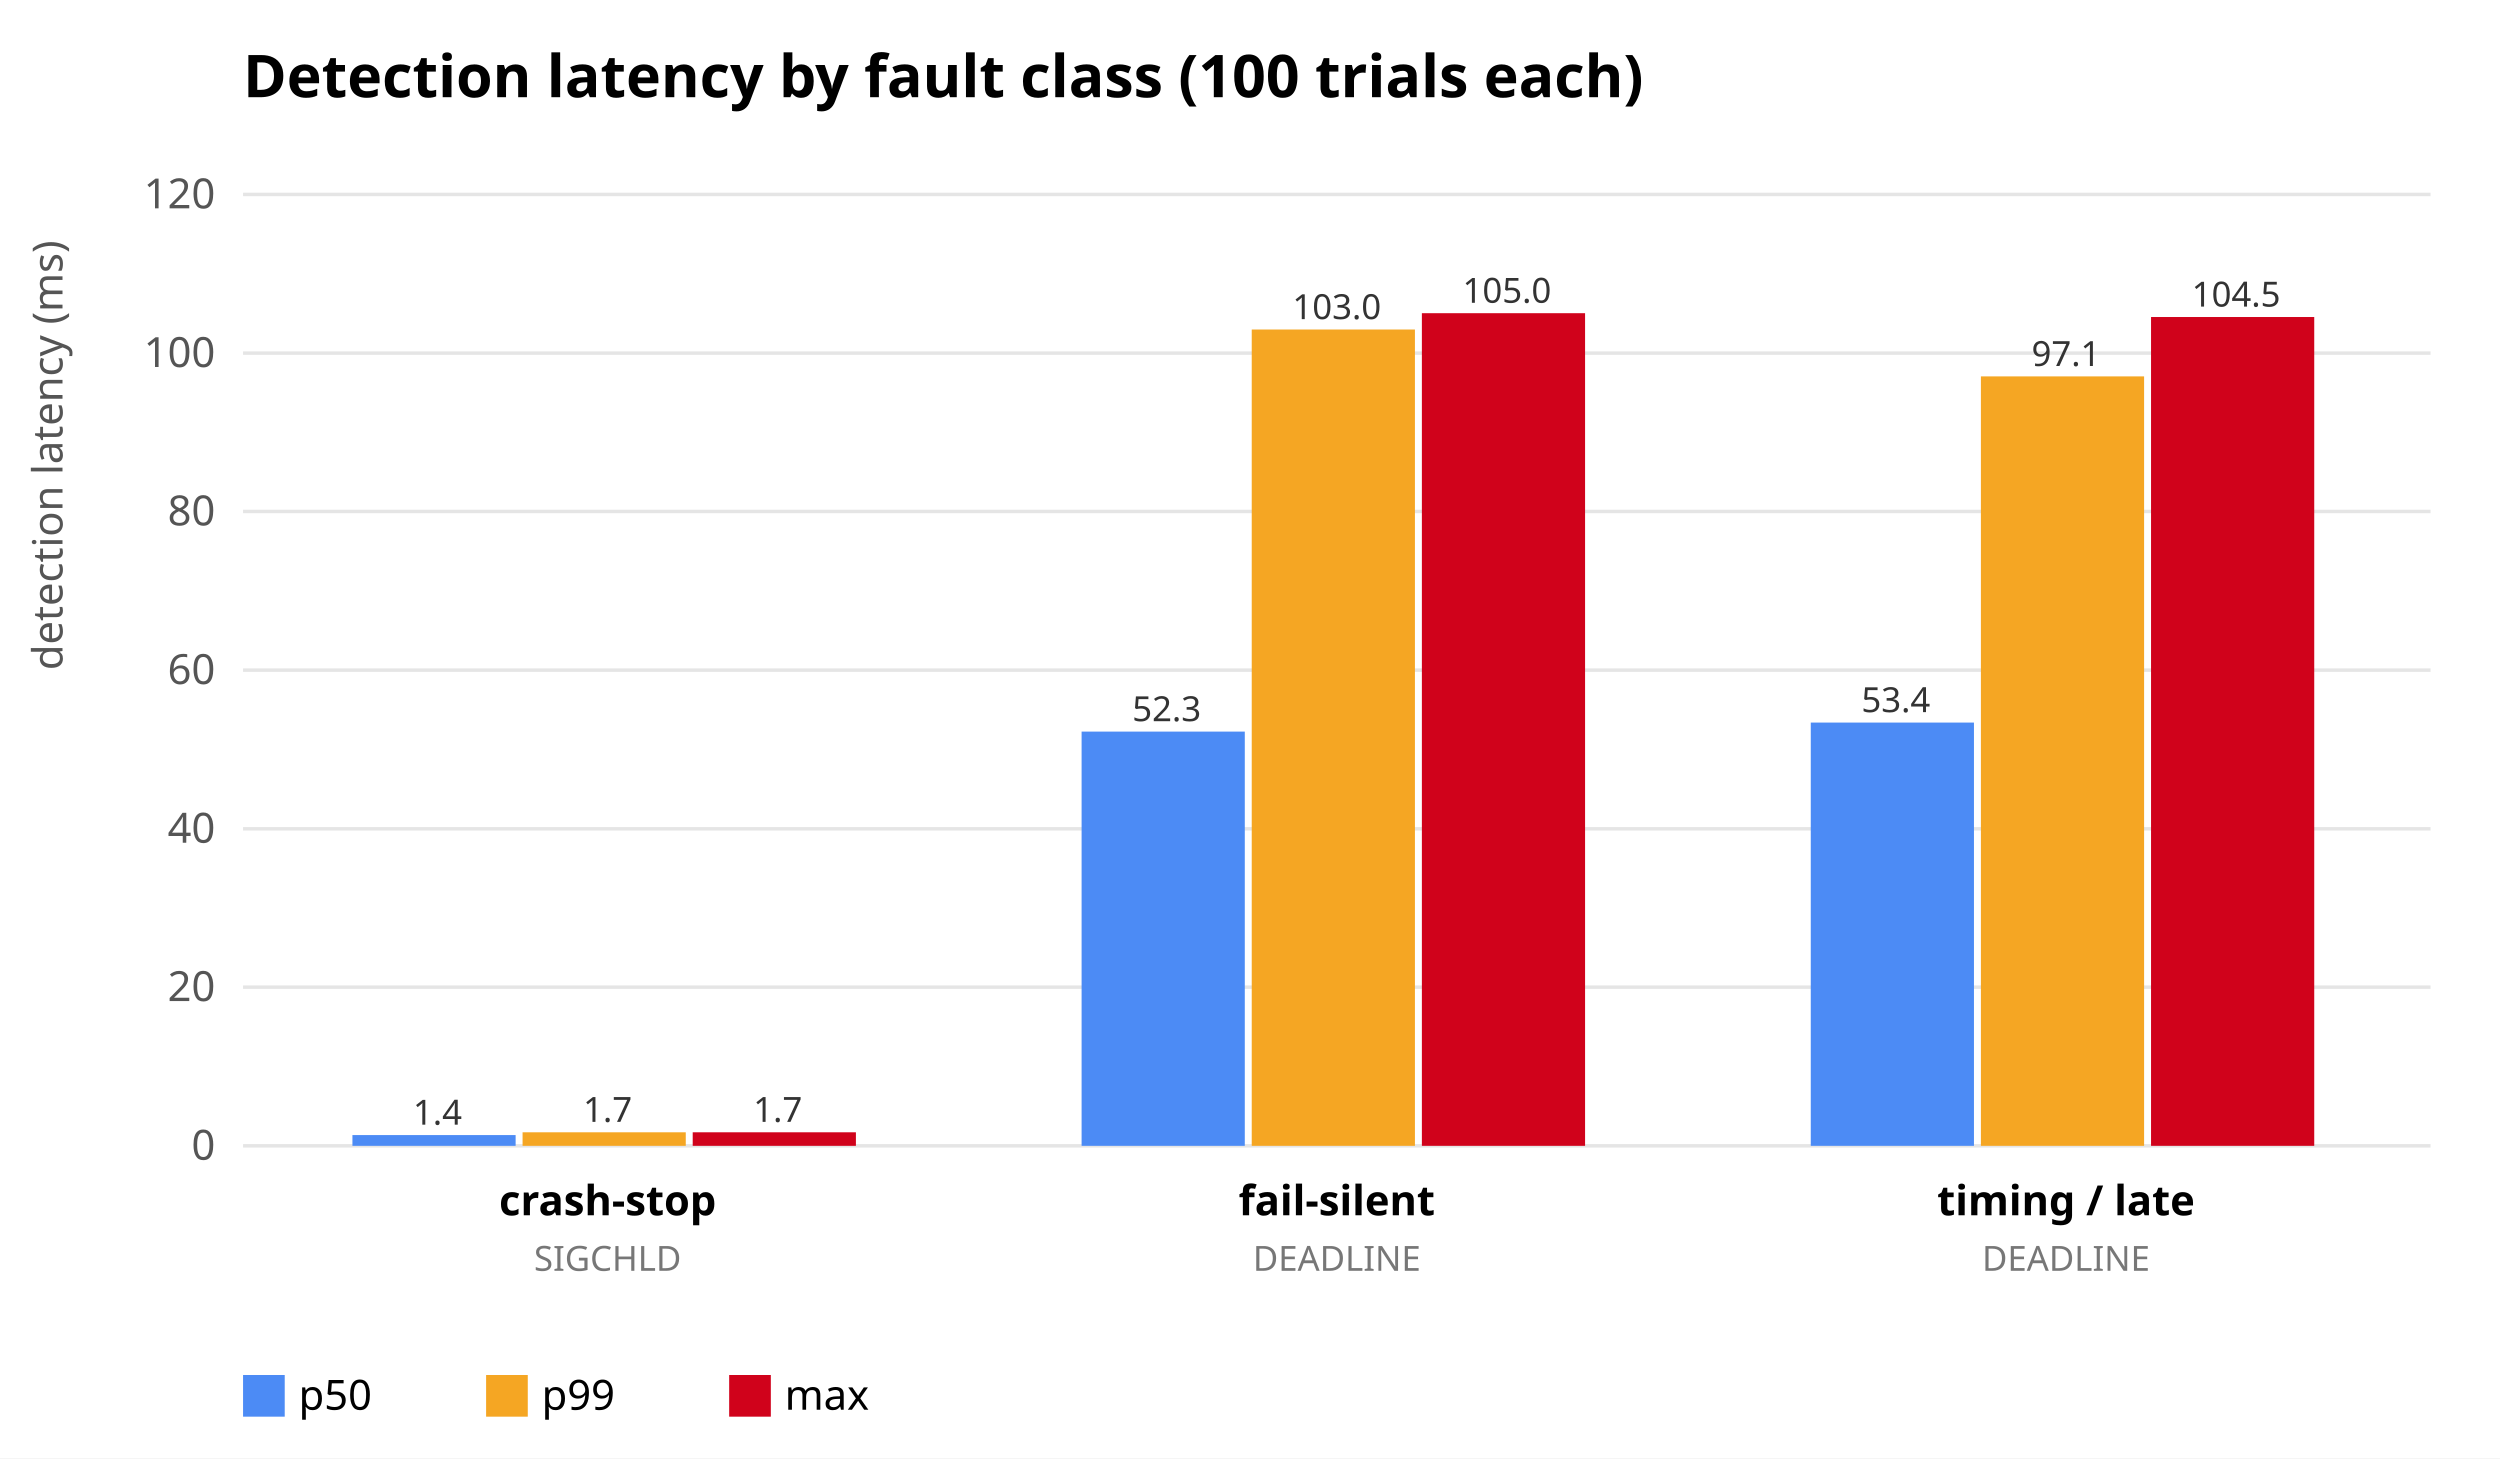
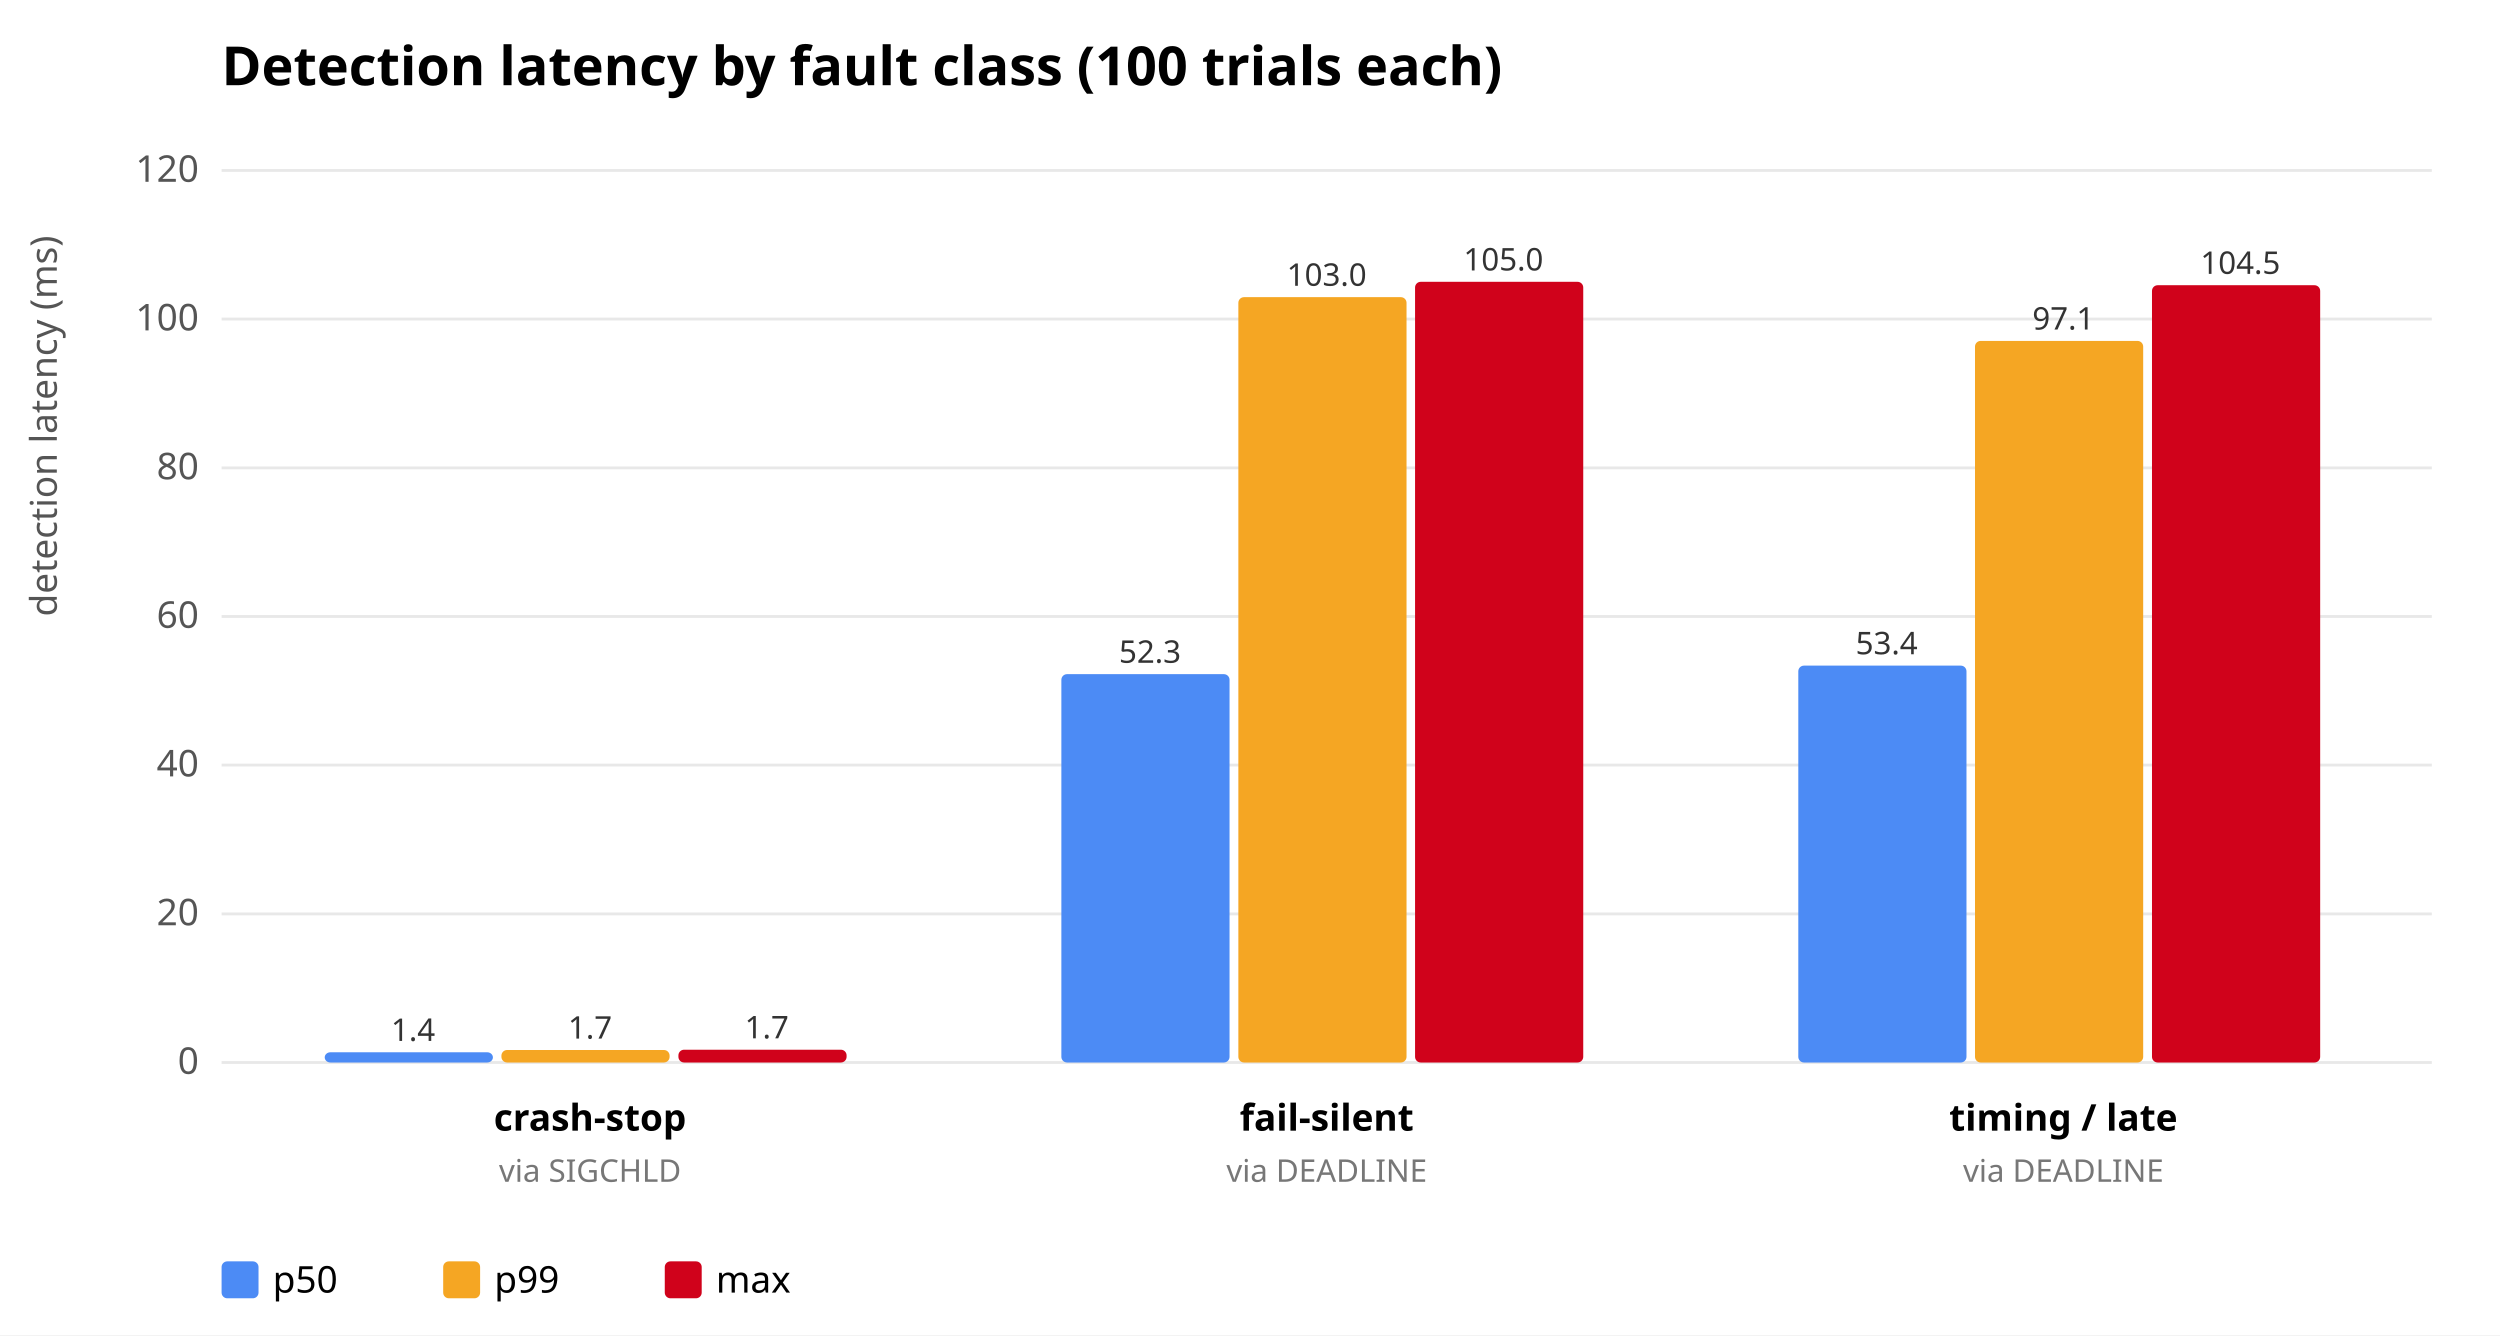
- <svg xmlns="http://www.w3.org/2000/svg" width="720" height="420" viewBox="0 0 720 420" font-family="system-ui,sans-serif">
-   <rect width="720" height="420" fill="#ffffff" />
-   <text x="70" y="28" font-size="17" font-weight="700">Detection latency by fault class (100 trials each)</text>
-   <line x1="70" y1="330.0" x2="700" y2="330.0" stroke="#e5e5e5" />
-   <text x="62" y="334.0" font-size="12" text-anchor="end" fill="#555">0</text>
-   <line x1="70" y1="284.3" x2="700" y2="284.3" stroke="#e5e5e5" />
-   <text x="62" y="288.3" font-size="12" text-anchor="end" fill="#555">20</text>
-   <line x1="70" y1="238.7" x2="700" y2="238.7" stroke="#e5e5e5" />
-   <text x="62" y="242.7" font-size="12" text-anchor="end" fill="#555">40</text>
-   <line x1="70" y1="193.0" x2="700" y2="193.0" stroke="#e5e5e5" />
-   <text x="62" y="197.0" font-size="12" text-anchor="end" fill="#555">60</text>
-   <line x1="70" y1="147.3" x2="700" y2="147.3" stroke="#e5e5e5" />
-   <text x="62" y="151.3" font-size="12" text-anchor="end" fill="#555">80</text>
-   <line x1="70" y1="101.7" x2="700" y2="101.7" stroke="#e5e5e5" />
-   <text x="62" y="105.7" font-size="12" text-anchor="end" fill="#555">100</text>
-   <line x1="70" y1="56.0" x2="700" y2="56.0" stroke="#e5e5e5" />
-   <text x="62" y="60.0" font-size="12" text-anchor="end" fill="#555">120</text>
-   <text x="18" y="193" font-size="12" fill="#555" transform="rotate(-90 18 193)">detection latency (ms)</text>
-   <rect x="101.5" y="326.9" width="47.0" height="3.1" fill="#4c8bf5" />
-   <text x="126.0" y="323.9" font-size="10" text-anchor="middle" fill="#333">1.4</text>
-   <rect x="150.5" y="326.1" width="47.0" height="3.9" fill="#f5a623" />
-   <text x="175.0" y="323.1" font-size="10" text-anchor="middle" fill="#333">1.7</text>
-   <rect x="199.5" y="326.1" width="47.0" height="3.9" fill="#d0021b" />
-   <text x="224.0" y="323.1" font-size="10" text-anchor="middle" fill="#333">1.7</text>
-   <text x="175.0" y="350" font-size="12" text-anchor="middle" font-weight="600">crash-stop</text>
-   <text x="175.0" y="366" font-size="10" text-anchor="middle" fill="#777">SIGCHLD</text>
-   <rect x="311.5" y="210.7" width="47.0" height="119.3" fill="#4c8bf5" />
-   <text x="336.0" y="207.7" font-size="10" text-anchor="middle" fill="#333">52.3</text>
-   <rect x="360.5" y="94.9" width="47.0" height="235.1" fill="#f5a623" />
-   <text x="385.0" y="91.9" font-size="10" text-anchor="middle" fill="#333">103.0</text>
-   <rect x="409.5" y="90.2" width="47.0" height="239.8" fill="#d0021b" />
-   <text x="434.0" y="87.2" font-size="10" text-anchor="middle" fill="#333">105.0</text>
-   <text x="385.0" y="350" font-size="12" text-anchor="middle" font-weight="600">fail-silent</text>
-   <text x="385.0" y="366" font-size="10" text-anchor="middle" fill="#777">DEADLINE</text>
-   <rect x="521.5" y="208.1" width="47.0" height="121.9" fill="#4c8bf5" />
-   <text x="546.0" y="205.1" font-size="10" text-anchor="middle" fill="#333">53.4</text>
-   <rect x="570.5" y="108.4" width="47.0" height="221.6" fill="#f5a623" />
-   <text x="595.0" y="105.4" font-size="10" text-anchor="middle" fill="#333">97.1</text>
-   <rect x="619.5" y="91.3" width="47.0" height="238.7" fill="#d0021b" />
-   <text x="644.0" y="88.3" font-size="10" text-anchor="middle" fill="#333">104.5</text>
-   <text x="595.0" y="350" font-size="12" text-anchor="middle" font-weight="600">timing / late</text>
-   <text x="595.0" y="366" font-size="10" text-anchor="middle" fill="#777">DEADLINE</text>
-   <rect x="70" y="396" width="12" height="12" fill="#4c8bf5" />
-   <text x="86" y="406" font-size="12">p50</text>
-   <rect x="140" y="396" width="12" height="12" fill="#f5a623" />
-   <text x="156" y="406" font-size="12">p99</text>
-   <rect x="210" y="396" width="12" height="12" fill="#d0021b" />
-   <text x="226" y="406" font-size="12">max</text>
+ <svg xmlns="http://www.w3.org/2000/svg" width="880" height="470" viewBox="0 0 880 470" font-family="system-ui,sans-serif">
+   <rect width="880" height="470" fill="#ffffff" />
+   <text x="78" y="30" font-size="19" font-weight="700">Detection latency by fault class (100 trials each)</text>
+   <line x1="78" y1="374.0" x2="856" y2="374.0" stroke="#e8e8e8" />
+   <text x="70" y="378.0" font-size="13" text-anchor="end" fill="#555">0</text>
+   <line x1="78" y1="321.7" x2="856" y2="321.7" stroke="#e8e8e8" />
+   <text x="70" y="325.7" font-size="13" text-anchor="end" fill="#555">20</text>
+   <line x1="78" y1="269.3" x2="856" y2="269.3" stroke="#e8e8e8" />
+   <text x="70" y="273.3" font-size="13" text-anchor="end" fill="#555">40</text>
+   <line x1="78" y1="217.0" x2="856" y2="217.0" stroke="#e8e8e8" />
+   <text x="70" y="221.0" font-size="13" text-anchor="end" fill="#555">60</text>
+   <line x1="78" y1="164.7" x2="856" y2="164.7" stroke="#e8e8e8" />
+   <text x="70" y="168.7" font-size="13" text-anchor="end" fill="#555">80</text>
+   <line x1="78" y1="112.3" x2="856" y2="112.3" stroke="#e8e8e8" />
+   <text x="70" y="116.3" font-size="13" text-anchor="end" fill="#555">100</text>
+   <line x1="78" y1="60.0" x2="856" y2="60.0" stroke="#e8e8e8" />
+   <text x="70" y="64.0" font-size="13" text-anchor="end" fill="#555">120</text>
+   <text x="20" y="217" font-size="13" fill="#555" transform="rotate(-90 20 217)">detection latency (ms)</text>
+   <rect x="114.3" y="370.4" width="59.2" height="3.6" fill="#4c8bf5" rx="2" />
+   <text x="145.4" y="366.4" font-size="11" text-anchor="middle" fill="#333">1.4</text>
+   <rect x="176.5" y="369.6" width="59.2" height="4.4" fill="#f5a623" rx="2" />
+   <text x="207.7" y="365.6" font-size="11" text-anchor="middle" fill="#333">1.7</text>
+   <rect x="238.8" y="369.5" width="59.2" height="4.5" fill="#d0021b" rx="2" />
+   <text x="269.9" y="365.5" font-size="11" text-anchor="middle" fill="#333">1.7</text>
+   <text x="207.7" y="398" font-size="13" text-anchor="middle" font-weight="600">crash-stop</text>
+   <text x="207.7" y="416" font-size="11" text-anchor="middle" fill="#777">via SIGCHLD</text>
+   <rect x="373.6" y="237.3" width="59.2" height="136.7" fill="#4c8bf5" rx="2" />
+   <text x="404.8" y="233.3" font-size="11" text-anchor="middle" fill="#333">52.3</text>
+   <rect x="435.9" y="104.6" width="59.2" height="269.4" fill="#f5a623" rx="2" />
+   <text x="467.0" y="100.6" font-size="11" text-anchor="middle" fill="#333">103.0</text>
+   <rect x="498.1" y="99.2" width="59.2" height="274.8" fill="#d0021b" rx="2" />
+   <text x="529.2" y="95.2" font-size="11" text-anchor="middle" fill="#333">105.0</text>
+   <text x="467.0" y="398" font-size="13" text-anchor="middle" font-weight="600">fail-silent</text>
+   <text x="467.0" y="416" font-size="11" text-anchor="middle" fill="#777">via DEADLINE</text>
+   <rect x="633.0" y="234.3" width="59.2" height="139.7" fill="#4c8bf5" rx="2" />
+   <text x="664.1" y="230.3" font-size="11" text-anchor="middle" fill="#333">53.4</text>
+   <rect x="695.2" y="120.0" width="59.2" height="254.0" fill="#f5a623" rx="2" />
+   <text x="726.3" y="116.0" font-size="11" text-anchor="middle" fill="#333">97.1</text>
+   <rect x="757.5" y="100.4" width="59.2" height="273.6" fill="#d0021b" rx="2" />
+   <text x="788.6" y="96.4" font-size="11" text-anchor="middle" fill="#333">104.5</text>
+   <text x="726.3" y="398" font-size="13" text-anchor="middle" font-weight="600">timing / late</text>
+   <text x="726.3" y="416" font-size="11" text-anchor="middle" fill="#777">via DEADLINE</text>
+   <rect x="78" y="444" width="13" height="13" fill="#4c8bf5" rx="2" />
+   <text x="96" y="455" font-size="13">p50</text>
+   <rect x="156" y="444" width="13" height="13" fill="#f5a623" rx="2" />
+   <text x="174" y="455" font-size="13">p99</text>
+   <rect x="234" y="444" width="13" height="13" fill="#d0021b" rx="2" />
+   <text x="252" y="455" font-size="13">max</text>
</svg>
